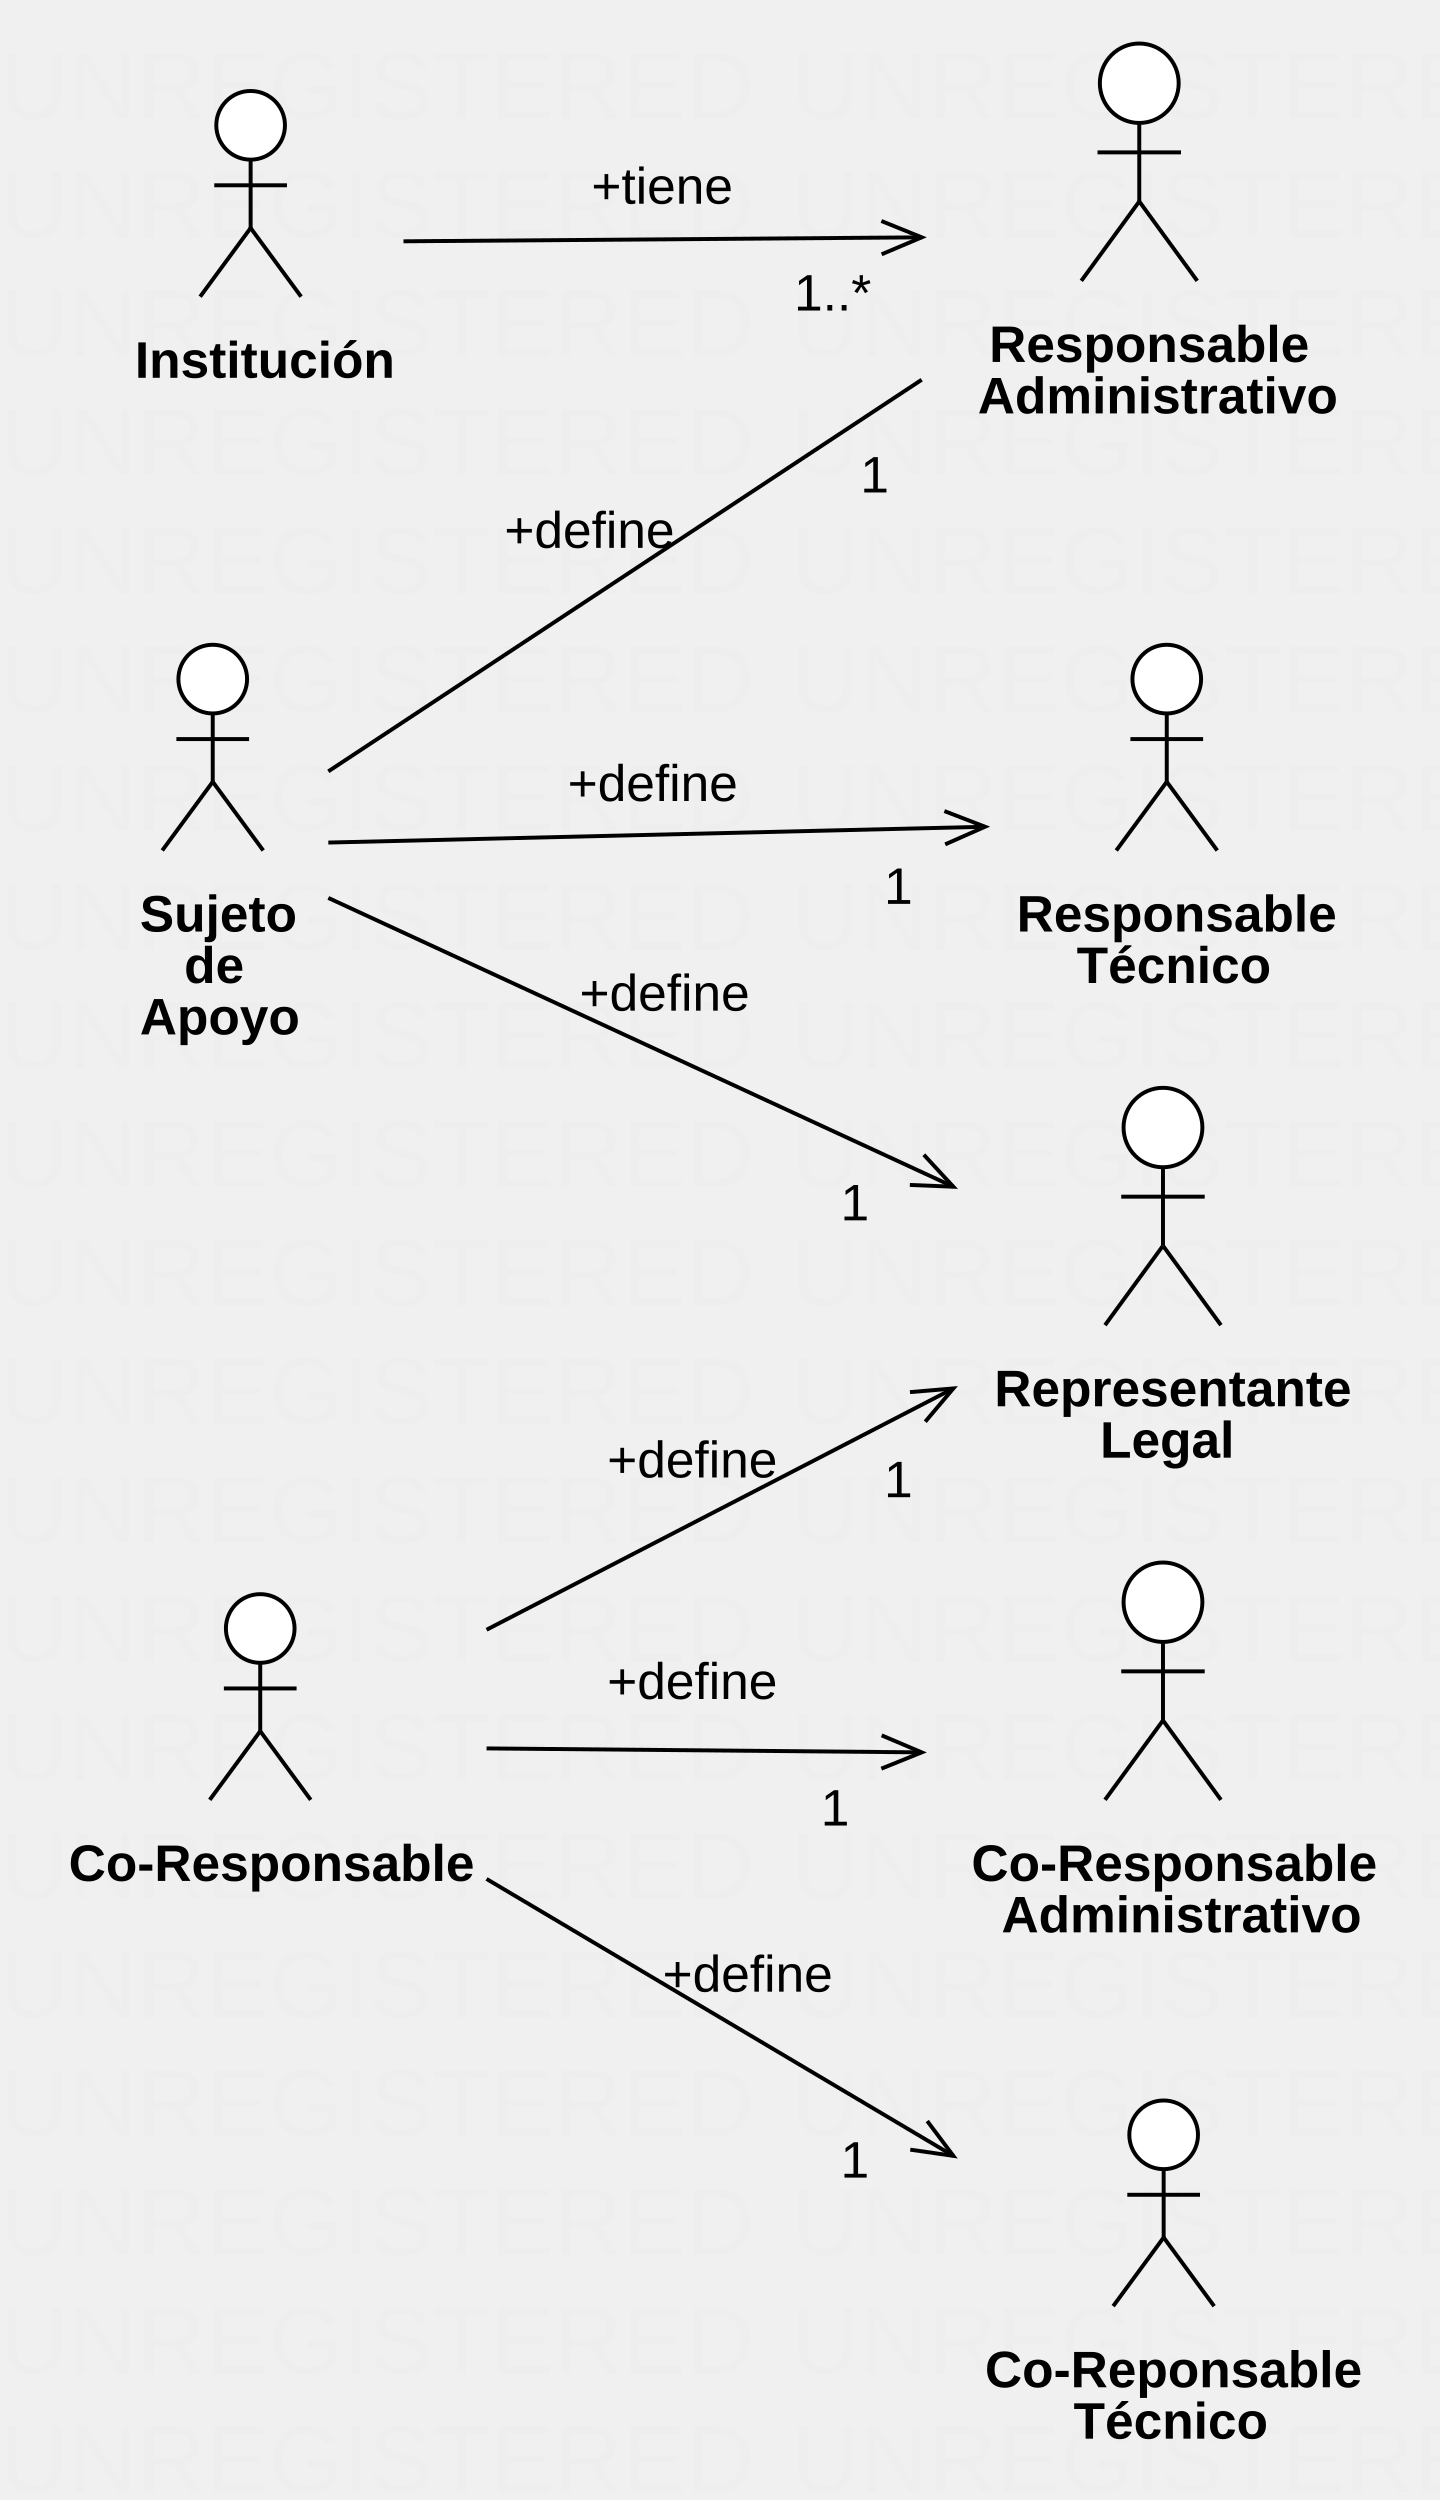
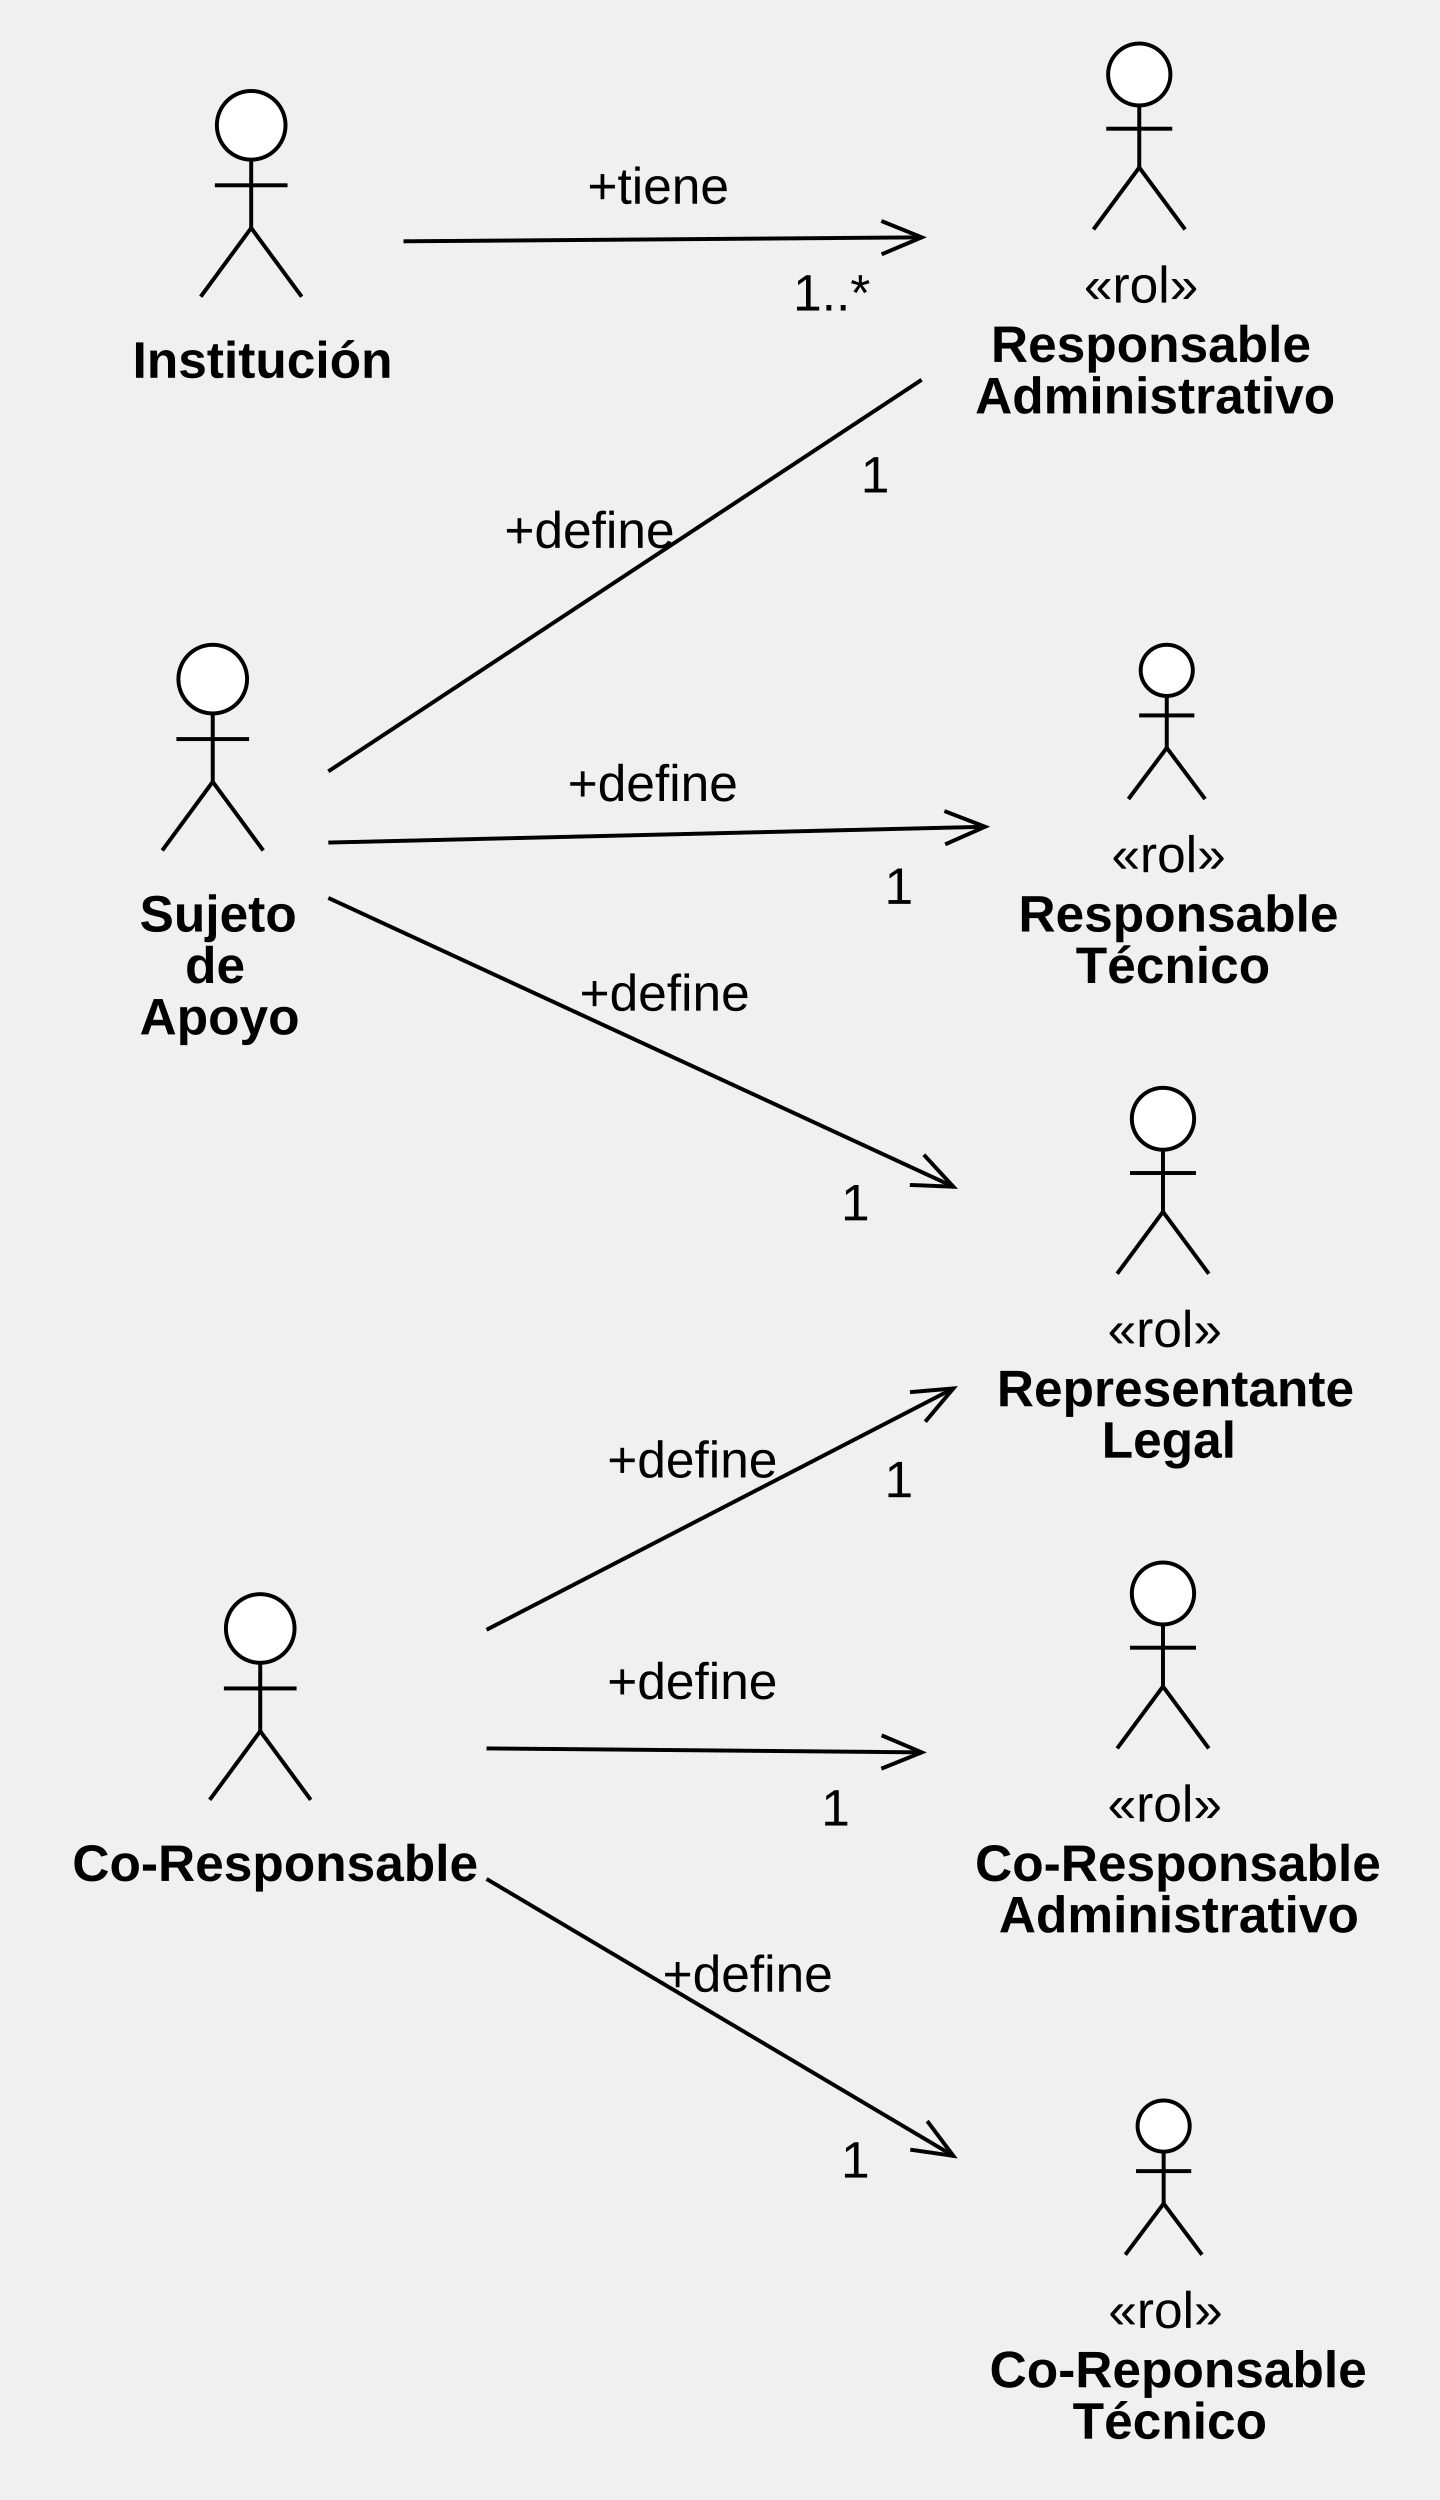
<svg xmlns="http://www.w3.org/2000/svg" version="1.1" width="364" height="632">
  <defs />
  <g>
-     <text fill="#eeeeee" stroke="none" font-family="Arial" font-size="24px" font-style="normal" font-weight="normal" text-decoration="none" x="0" y="0">UNREGISTERED</text>
-     <text fill="#eeeeee" stroke="none" font-family="Arial" font-size="24px" font-style="normal" font-weight="normal" text-decoration="none" x="0" y="30">UNREGISTERED</text>
-     <text fill="#eeeeee" stroke="none" font-family="Arial" font-size="24px" font-style="normal" font-weight="normal" text-decoration="none" x="0" y="60">UNREGISTERED</text>
-     <text fill="#eeeeee" stroke="none" font-family="Arial" font-size="24px" font-style="normal" font-weight="normal" text-decoration="none" x="0" y="90">UNREGISTERED</text>
-     <text fill="#eeeeee" stroke="none" font-family="Arial" font-size="24px" font-style="normal" font-weight="normal" text-decoration="none" x="0" y="120">UNREGISTERED</text>
-     <text fill="#eeeeee" stroke="none" font-family="Arial" font-size="24px" font-style="normal" font-weight="normal" text-decoration="none" x="0" y="150">UNREGISTERED</text>
-     <text fill="#eeeeee" stroke="none" font-family="Arial" font-size="24px" font-style="normal" font-weight="normal" text-decoration="none" x="0" y="180">UNREGISTERED</text>
-     <text fill="#eeeeee" stroke="none" font-family="Arial" font-size="24px" font-style="normal" font-weight="normal" text-decoration="none" x="0" y="210">UNREGISTERED</text>
-     <text fill="#eeeeee" stroke="none" font-family="Arial" font-size="24px" font-style="normal" font-weight="normal" text-decoration="none" x="0" y="240">UNREGISTERED</text>
-     <text fill="#eeeeee" stroke="none" font-family="Arial" font-size="24px" font-style="normal" font-weight="normal" text-decoration="none" x="0" y="270">UNREGISTERED</text>
-     <text fill="#eeeeee" stroke="none" font-family="Arial" font-size="24px" font-style="normal" font-weight="normal" text-decoration="none" x="0" y="300">UNREGISTERED</text>
-     <text fill="#eeeeee" stroke="none" font-family="Arial" font-size="24px" font-style="normal" font-weight="normal" text-decoration="none" x="0" y="330">UNREGISTERED</text>
-     <text fill="#eeeeee" stroke="none" font-family="Arial" font-size="24px" font-style="normal" font-weight="normal" text-decoration="none" x="0" y="360">UNREGISTERED</text>
-     <text fill="#eeeeee" stroke="none" font-family="Arial" font-size="24px" font-style="normal" font-weight="normal" text-decoration="none" x="0" y="390">UNREGISTERED</text>
-     <text fill="#eeeeee" stroke="none" font-family="Arial" font-size="24px" font-style="normal" font-weight="normal" text-decoration="none" x="0" y="420">UNREGISTERED</text>
-     <text fill="#eeeeee" stroke="none" font-family="Arial" font-size="24px" font-style="normal" font-weight="normal" text-decoration="none" x="0" y="450">UNREGISTERED</text>
-     <text fill="#eeeeee" stroke="none" font-family="Arial" font-size="24px" font-style="normal" font-weight="normal" text-decoration="none" x="0" y="480">UNREGISTERED</text>
-     <text fill="#eeeeee" stroke="none" font-family="Arial" font-size="24px" font-style="normal" font-weight="normal" text-decoration="none" x="0" y="510">UNREGISTERED</text>
-     <text fill="#eeeeee" stroke="none" font-family="Arial" font-size="24px" font-style="normal" font-weight="normal" text-decoration="none" x="0" y="540">UNREGISTERED</text>
-     <text fill="#eeeeee" stroke="none" font-family="Arial" font-size="24px" font-style="normal" font-weight="normal" text-decoration="none" x="0" y="570">UNREGISTERED</text>
-     <text fill="#eeeeee" stroke="none" font-family="Arial" font-size="24px" font-style="normal" font-weight="normal" text-decoration="none" x="0" y="600">UNREGISTERED</text>
-     <text fill="#eeeeee" stroke="none" font-family="Arial" font-size="24px" font-style="normal" font-weight="normal" text-decoration="none" x="0" y="630">UNREGISTERED</text>
-     <text fill="#eeeeee" stroke="none" font-family="Arial" font-size="24px" font-style="normal" font-weight="normal" text-decoration="none" x="200" y="0">UNREGISTERED</text>
-     <text fill="#eeeeee" stroke="none" font-family="Arial" font-size="24px" font-style="normal" font-weight="normal" text-decoration="none" x="200" y="30">UNREGISTERED</text>
-     <text fill="#eeeeee" stroke="none" font-family="Arial" font-size="24px" font-style="normal" font-weight="normal" text-decoration="none" x="200" y="60">UNREGISTERED</text>
-     <text fill="#eeeeee" stroke="none" font-family="Arial" font-size="24px" font-style="normal" font-weight="normal" text-decoration="none" x="200" y="90">UNREGISTERED</text>
-     <text fill="#eeeeee" stroke="none" font-family="Arial" font-size="24px" font-style="normal" font-weight="normal" text-decoration="none" x="200" y="120">UNREGISTERED</text>
-     <text fill="#eeeeee" stroke="none" font-family="Arial" font-size="24px" font-style="normal" font-weight="normal" text-decoration="none" x="200" y="150">UNREGISTERED</text>
-     <text fill="#eeeeee" stroke="none" font-family="Arial" font-size="24px" font-style="normal" font-weight="normal" text-decoration="none" x="200" y="180">UNREGISTERED</text>
-     <text fill="#eeeeee" stroke="none" font-family="Arial" font-size="24px" font-style="normal" font-weight="normal" text-decoration="none" x="200" y="210">UNREGISTERED</text>
-     <text fill="#eeeeee" stroke="none" font-family="Arial" font-size="24px" font-style="normal" font-weight="normal" text-decoration="none" x="200" y="240">UNREGISTERED</text>
-     <text fill="#eeeeee" stroke="none" font-family="Arial" font-size="24px" font-style="normal" font-weight="normal" text-decoration="none" x="200" y="270">UNREGISTERED</text>
-     <text fill="#eeeeee" stroke="none" font-family="Arial" font-size="24px" font-style="normal" font-weight="normal" text-decoration="none" x="200" y="300">UNREGISTERED</text>
-     <text fill="#eeeeee" stroke="none" font-family="Arial" font-size="24px" font-style="normal" font-weight="normal" text-decoration="none" x="200" y="330">UNREGISTERED</text>
-     <text fill="#eeeeee" stroke="none" font-family="Arial" font-size="24px" font-style="normal" font-weight="normal" text-decoration="none" x="200" y="360">UNREGISTERED</text>
-     <text fill="#eeeeee" stroke="none" font-family="Arial" font-size="24px" font-style="normal" font-weight="normal" text-decoration="none" x="200" y="390">UNREGISTERED</text>
-     <text fill="#eeeeee" stroke="none" font-family="Arial" font-size="24px" font-style="normal" font-weight="normal" text-decoration="none" x="200" y="420">UNREGISTERED</text>
-     <text fill="#eeeeee" stroke="none" font-family="Arial" font-size="24px" font-style="normal" font-weight="normal" text-decoration="none" x="200" y="450">UNREGISTERED</text>
-     <text fill="#eeeeee" stroke="none" font-family="Arial" font-size="24px" font-style="normal" font-weight="normal" text-decoration="none" x="200" y="480">UNREGISTERED</text>
-     <text fill="#eeeeee" stroke="none" font-family="Arial" font-size="24px" font-style="normal" font-weight="normal" text-decoration="none" x="200" y="510">UNREGISTERED</text>
-     <text fill="#eeeeee" stroke="none" font-family="Arial" font-size="24px" font-style="normal" font-weight="normal" text-decoration="none" x="200" y="540">UNREGISTERED</text>
-     <text fill="#eeeeee" stroke="none" font-family="Arial" font-size="24px" font-style="normal" font-weight="normal" text-decoration="none" x="200" y="570">UNREGISTERED</text>
-     <text fill="#eeeeee" stroke="none" font-family="Arial" font-size="24px" font-style="normal" font-weight="normal" text-decoration="none" x="200" y="600">UNREGISTERED</text>
-     <text fill="#eeeeee" stroke="none" font-family="Arial" font-size="24px" font-style="normal" font-weight="normal" text-decoration="none" x="200" y="630">UNREGISTERED</text>
-     <g transform="translate(-78,-62) scale(1,1)">
-       <path fill="#ffffff" stroke="none" d="M 132.679 93.68 C 132.679 88.886 136.565 85 141.359 85 C 146.152 85 150.038 88.886 150.038 93.68 C 150.038 98.474 146.152 102.36 141.359 102.36 C 136.565 102.36 132.679 98.474 132.679 93.68 Z" />
-     </g>
-     <g transform="translate(-78,-62) scale(1,1)">
-       <path fill="none" stroke="#000000" d="M 132.679 93.68 C 132.679 88.886 136.565 85 141.359 85 C 146.152 85 150.038 88.886 150.038 93.68 C 150.038 98.474 146.152 102.36 141.359 102.36 C 136.565 102.36 132.679 98.474 132.679 93.68 Z" stroke-miterlimit="10" />
-     </g>
-     <g transform="translate(-78,-62) scale(1,1)">
-       <path fill="none" stroke="#000000" d="M 141.359 102.36 L 141.359 119.64" stroke-miterlimit="10" />
-     </g>
-     <g transform="translate(-78,-62) scale(1,1)">
-       <path fill="none" stroke="#000000" d="M 132.169 108.84 L 150.548 108.84" stroke-miterlimit="10" />
-     </g>
-     <g transform="translate(-78,-62) scale(1,1)">
-       <path fill="none" stroke="#000000" d="M 141.359 119.64 L 128.595 137" stroke-miterlimit="10" />
-     </g>
-     <g transform="translate(-78,-62) scale(1,1)">
-       <path fill="none" stroke="#000000" d="M 141.359 119.64 L 154.122 137" stroke-miterlimit="10" />
-     </g>
-     <g transform="translate(-78,-62) scale(1,1)">
-       <g>
-         <path fill="none" stroke="none" />
-         <text fill="#000000" stroke="none" font-family="Arial" font-size="13px" font-style="normal" font-weight="bold" text-decoration="none" x="112.093" y="157.5">Institución</text>
+     <g transform="translate(-78,-62) scale(1,1)">
+       <path fill="#ffffff" stroke="none" d="M 132.821 93.68 C 132.821 88.886 136.707 85 141.5 85 C 146.293 85 150.179 88.886 150.179 93.68 C 150.179 98.474 146.293 102.36 141.5 102.36 C 136.707 102.36 132.821 98.474 132.821 93.68 Z" />
+     </g>
+     <g transform="translate(-78,-62) scale(1,1)">
+       <path fill="none" stroke="#000000" d="M 132.821 93.68 C 132.821 88.886 136.707 85 141.5 85 C 146.293 85 150.179 88.886 150.179 93.68 C 150.179 98.474 146.293 102.36 141.5 102.36 C 136.707 102.36 132.821 98.474 132.821 93.68 Z" stroke-miterlimit="10" />
+     </g>
+     <g transform="translate(-78,-62) scale(1,1)">
+       <path fill="none" stroke="#000000" d="M 141.5 102.36 L 141.5 119.64" stroke-miterlimit="10" />
+     </g>
+     <g transform="translate(-78,-62) scale(1,1)">
+       <path fill="none" stroke="#000000" d="M 132.31 108.84 L 150.69 108.84" stroke-miterlimit="10" />
+     </g>
+     <g transform="translate(-78,-62) scale(1,1)">
+       <path fill="none" stroke="#000000" d="M 141.5 119.64 L 128.736 137" stroke-miterlimit="10" />
+     </g>
+     <g transform="translate(-78,-62) scale(1,1)">
+       <path fill="none" stroke="#000000" d="M 141.5 119.64 L 154.264 137" stroke-miterlimit="10" />
+     </g>
+     <g transform="translate(-78,-62) scale(1,1)">
+       <g>
+         <path fill="none" stroke="none" />
+         <text fill="#000000" stroke="none" font-family="Arial" font-size="13px" font-style="normal" font-weight="bold" text-decoration="none" x="111.5" y="157.5">Institución</text>
      </g>
    </g>
    <g transform="translate(-78,-62) scale(1,1)">
      <path fill="#ffffff" stroke="none" d="M 123.1 233.68 C 123.1 228.886 126.986 225 131.78 225 C 136.573 225 140.459 228.886 140.459 233.68 C 140.459 238.474 136.573 242.36 131.78 242.36 C 126.986 242.36 123.1 238.474 123.1 233.68 Z" />
    </g>
    <g transform="translate(-78,-62) scale(1,1)">
      <path fill="none" stroke="#000000" d="M 123.1 233.68 C 123.1 228.886 126.986 225 131.78 225 C 136.573 225 140.459 228.886 140.459 233.68 C 140.459 238.474 136.573 242.36 131.78 242.36 C 126.986 242.36 123.1 238.474 123.1 233.68 Z" stroke-miterlimit="10" />
    </g>
    <g transform="translate(-78,-62) scale(1,1)">
      <path fill="none" stroke="#000000" d="M 131.78 242.36 L 131.78 259.64" stroke-miterlimit="10" />
    </g>
    <g transform="translate(-78,-62) scale(1,1)">
      <path fill="none" stroke="#000000" d="M 122.59 248.84 L 140.969 248.84" stroke-miterlimit="10" />
    </g>
    <g transform="translate(-78,-62) scale(1,1)">
      <path fill="none" stroke="#000000" d="M 131.78 259.64 L 119.016 277" stroke-miterlimit="10" />
    </g>
    <g transform="translate(-78,-62) scale(1,1)">
      <path fill="none" stroke="#000000" d="M 131.78 259.64 L 144.543 277" stroke-miterlimit="10" />
    </g>
    <g transform="translate(-78,-62) scale(1,1)">
      <g>
        <path fill="none" stroke="none" />
-         <text fill="#000000" stroke="none" font-family="Arial" font-size="13px" font-style="normal" font-weight="bold" text-decoration="none" x="113.349" y="297.5">Sujeto</text>
-         <text fill="#000000" stroke="none" font-family="Arial" font-size="13px" font-style="normal" font-weight="bold" text-decoration="none" x="124.55" y="310.5">de</text>
-         <text fill="#000000" stroke="none" font-family="Arial" font-size="13px" font-style="normal" font-weight="bold" text-decoration="none" x="113.349" y="323.5">Apoyo</text>
+         <text fill="#000000" stroke="none" font-family="Arial" font-size="13px" font-style="normal" font-weight="bold" text-decoration="none" x="113.28" y="297.5">Sujeto</text>
+         <text fill="#000000" stroke="none" font-family="Arial" font-size="13px" font-style="normal" font-weight="bold" text-decoration="none" x="124.78" y="310.5">de</text>
+         <text fill="#000000" stroke="none" font-family="Arial" font-size="13px" font-style="normal" font-weight="bold" text-decoration="none" x="113.28" y="323.5">Apoyo</text>
      </g>
    </g>
    <g transform="translate(-78,-62) scale(1,1)">
      <path fill="#ffffff" stroke="none" d="M 135.107 473.68 C 135.107 468.886 138.992 465 143.786 465 C 148.579 465 152.465 468.886 152.465 473.68 C 152.465 478.474 148.579 482.36 143.786 482.36 C 138.992 482.36 135.107 478.474 135.107 473.68 Z" />
    </g>
    <g transform="translate(-78,-62) scale(1,1)">
      <path fill="none" stroke="#000000" d="M 135.107 473.68 C 135.107 468.886 138.992 465 143.786 465 C 148.579 465 152.465 468.886 152.465 473.68 C 152.465 478.474 148.579 482.36 143.786 482.36 C 138.992 482.36 135.107 478.474 135.107 473.68 Z" stroke-miterlimit="10" />
    </g>
    <g transform="translate(-78,-62) scale(1,1)">
      <path fill="none" stroke="#000000" d="M 143.786 482.36 L 143.786 499.64" stroke-miterlimit="10" />
    </g>
    <g transform="translate(-78,-62) scale(1,1)">
      <path fill="none" stroke="#000000" d="M 134.596 488.84 L 152.976 488.84" stroke-miterlimit="10" />
    </g>
    <g transform="translate(-78,-62) scale(1,1)">
      <path fill="none" stroke="#000000" d="M 143.786 499.64 L 131.022 517" stroke-miterlimit="10" />
    </g>
    <g transform="translate(-78,-62) scale(1,1)">
      <path fill="none" stroke="#000000" d="M 143.786 499.64 L 156.55 517" stroke-miterlimit="10" />
    </g>
    <g transform="translate(-78,-62) scale(1,1)">
      <g>
        <path fill="none" stroke="none" />
-         <text fill="#000000" stroke="none" font-family="Arial" font-size="13px" font-style="normal" font-weight="bold" text-decoration="none" x="95.369" y="537.5">Co-Responsable</text>
-       </g>
-     </g>
-     <g transform="translate(-78,-62) scale(1,1)">
-       <path fill="#ffffff" stroke="none" d="M 356.041 83.04 C 356.041 77.495 360.503 73 366.006 73 C 371.51 73 375.971 77.495 375.971 83.04 C 375.971 88.585 371.51 93.08 366.006 93.08 C 360.503 93.08 356.041 88.585 356.041 83.04 Z" />
-     </g>
-     <g transform="translate(-78,-62) scale(1,1)">
-       <path fill="none" stroke="#000000" d="M 356.041 83.04 C 356.041 77.495 360.503 73 366.006 73 C 371.51 73 375.971 77.495 375.971 83.04 C 375.971 88.585 371.51 93.08 366.006 93.08 C 360.503 93.08 356.041 88.585 356.041 83.04 Z" stroke-miterlimit="10" />
-     </g>
-     <g transform="translate(-78,-62) scale(1,1)">
-       <path fill="none" stroke="#000000" d="M 366.006 93.08 L 366.006 112.92" stroke-miterlimit="10" />
-     </g>
-     <g transform="translate(-78,-62) scale(1,1)">
-       <path fill="none" stroke="#000000" d="M 355.455 100.52 L 376.558 100.52" stroke-miterlimit="10" />
-     </g>
-     <g transform="translate(-78,-62) scale(1,1)">
-       <path fill="none" stroke="#000000" d="M 366.006 112.92 L 351.352 133" stroke-miterlimit="10" />
-     </g>
-     <g transform="translate(-78,-62) scale(1,1)">
-       <path fill="none" stroke="#000000" d="M 366.006 112.92 L 380.661 133" stroke-miterlimit="10" />
-     </g>
-     <g transform="translate(-78,-62) scale(1,1)">
-       <g>
-         <path fill="none" stroke="none" />
-         <text fill="#000000" stroke="none" font-family="Arial" font-size="13px" font-style="normal" font-weight="bold" text-decoration="none" x="328.063" y="153.5">Responsable</text>
-         <text fill="#000000" stroke="none" font-family="Arial" font-size="13px" font-style="normal" font-weight="bold" text-decoration="none" x="325.188" y="166.5">Administrativo</text>
-       </g>
-     </g>
-     <g transform="translate(-78,-62) scale(1,1)">
-       <path fill="#ffffff" stroke="none" d="M 362.035 467.04 C 362.035 461.495 366.496 457 372 457 C 377.504 457 381.965 461.495 381.965 467.04 C 381.965 472.585 377.504 477.08 372 477.08 C 366.496 477.08 362.035 472.585 362.035 467.04 Z" />
-     </g>
-     <g transform="translate(-78,-62) scale(1,1)">
-       <path fill="none" stroke="#000000" d="M 362.035 467.04 C 362.035 461.495 366.496 457 372 457 C 377.504 457 381.965 461.495 381.965 467.04 C 381.965 472.585 377.504 477.08 372 477.08 C 366.496 477.08 362.035 472.585 362.035 467.04 Z" stroke-miterlimit="10" />
-     </g>
-     <g transform="translate(-78,-62) scale(1,1)">
-       <path fill="none" stroke="#000000" d="M 372 477.08 L 372 496.92" stroke-miterlimit="10" />
-     </g>
-     <g transform="translate(-78,-62) scale(1,1)">
-       <path fill="none" stroke="#000000" d="M 361.449 484.52 L 382.551 484.52" stroke-miterlimit="10" />
-     </g>
-     <g transform="translate(-78,-62) scale(1,1)">
-       <path fill="none" stroke="#000000" d="M 372 496.92 L 357.345 517" stroke-miterlimit="10" />
-     </g>
-     <g transform="translate(-78,-62) scale(1,1)">
-       <path fill="none" stroke="#000000" d="M 372 496.92 L 386.655 517" stroke-miterlimit="10" />
-     </g>
-     <g transform="translate(-78,-62) scale(1,1)">
-       <g>
-         <path fill="none" stroke="none" />
-         <text fill="#000000" stroke="none" font-family="Arial" font-size="13px" font-style="normal" font-weight="bold" text-decoration="none" x="323.583" y="537.5">Co-Responsable</text>
-         <text fill="#000000" stroke="none" font-family="Arial" font-size="13px" font-style="normal" font-weight="bold" text-decoration="none" x="331.181" y="550.5">Administrativo</text>
-       </g>
-     </g>
-     <g transform="translate(-78,-62) scale(1,1)">
-       <path fill="#ffffff" stroke="none" d="M 362.035 347.04 C 362.035 341.495 366.496 337 372 337 C 377.504 337 381.965 341.495 381.965 347.04 C 381.965 352.585 377.504 357.08 372 357.08 C 366.496 357.08 362.035 352.585 362.035 347.04 Z" />
-     </g>
-     <g transform="translate(-78,-62) scale(1,1)">
-       <path fill="none" stroke="#000000" d="M 362.035 347.04 C 362.035 341.495 366.496 337 372 337 C 377.504 337 381.965 341.495 381.965 347.04 C 381.965 352.585 377.504 357.08 372 357.08 C 366.496 357.08 362.035 352.585 362.035 347.04 Z" stroke-miterlimit="10" />
-     </g>
-     <g transform="translate(-78,-62) scale(1,1)">
-       <path fill="none" stroke="#000000" d="M 372 357.08 L 372 376.92" stroke-miterlimit="10" />
-     </g>
-     <g transform="translate(-78,-62) scale(1,1)">
-       <path fill="none" stroke="#000000" d="M 361.449 364.52 L 382.551 364.52" stroke-miterlimit="10" />
-     </g>
-     <g transform="translate(-78,-62) scale(1,1)">
-       <path fill="none" stroke="#000000" d="M 372 376.92 L 357.345 397" stroke-miterlimit="10" />
-     </g>
-     <g transform="translate(-78,-62) scale(1,1)">
-       <path fill="none" stroke="#000000" d="M 372 376.92 L 386.655 397" stroke-miterlimit="10" />
-     </g>
-     <g transform="translate(-78,-62) scale(1,1)">
-       <g>
-         <path fill="none" stroke="none" />
-         <text fill="#000000" stroke="none" font-family="Arial" font-size="13px" font-style="normal" font-weight="bold" text-decoration="none" x="329.36" y="417.5">Representante</text>
-         <text fill="#000000" stroke="none" font-family="Arial" font-size="13px" font-style="normal" font-weight="bold" text-decoration="none" x="356.096" y="430.5">Legal</text>
-       </g>
-     </g>
-     <g transform="translate(-78,-62) scale(1,1)">
-       <path fill="#ffffff" stroke="none" d="M 364.278 233.68 C 364.278 228.886 368.163 225 372.957 225 C 377.75 225 381.636 228.886 381.636 233.68 C 381.636 238.474 377.75 242.36 372.957 242.36 C 368.163 242.36 364.278 238.474 364.278 233.68 Z" />
-     </g>
-     <g transform="translate(-78,-62) scale(1,1)">
-       <path fill="none" stroke="#000000" d="M 364.278 233.68 C 364.278 228.886 368.163 225 372.957 225 C 377.75 225 381.636 228.886 381.636 233.68 C 381.636 238.474 377.75 242.36 372.957 242.36 C 368.163 242.36 364.278 238.474 364.278 233.68 Z" stroke-miterlimit="10" />
-     </g>
-     <g transform="translate(-78,-62) scale(1,1)">
-       <path fill="none" stroke="#000000" d="M 372.957 242.36 L 372.957 259.64" stroke-miterlimit="10" />
-     </g>
-     <g transform="translate(-78,-62) scale(1,1)">
-       <path fill="none" stroke="#000000" d="M 363.767 248.84 L 382.147 248.84" stroke-miterlimit="10" />
-     </g>
-     <g transform="translate(-78,-62) scale(1,1)">
-       <path fill="none" stroke="#000000" d="M 372.957 259.64 L 360.193 277" stroke-miterlimit="10" />
-     </g>
-     <g transform="translate(-78,-62) scale(1,1)">
-       <path fill="none" stroke="#000000" d="M 372.957 259.64 L 385.72 277" stroke-miterlimit="10" />
-     </g>
-     <g transform="translate(-78,-62) scale(1,1)">
-       <g>
-         <path fill="none" stroke="none" />
-         <text fill="#000000" stroke="none" font-family="Arial" font-size="13px" font-style="normal" font-weight="bold" text-decoration="none" x="335.014" y="297.5">Responsable</text>
-         <text fill="#000000" stroke="none" font-family="Arial" font-size="13px" font-style="normal" font-weight="bold" text-decoration="none" x="350.197" y="310.5">Técnico</text>
+         <text fill="#000000" stroke="none" font-family="Arial" font-size="13px" font-style="normal" font-weight="bold" text-decoration="none" x="96.286" y="537.5">Co-Responsable</text>
+       </g>
+     </g>
+     <g transform="translate(-78,-62) scale(1,1)">
+       <path fill="#ffffff" stroke="none" d="M 358.131 80.83 C 358.131 76.506 361.657 73 366.006 73 C 370.356 73 373.882 76.506 373.882 80.83 C 373.882 85.154 370.356 88.66 366.006 88.66 C 361.657 88.66 358.131 85.154 358.131 80.83 Z" />
+     </g>
+     <g transform="translate(-78,-62) scale(1,1)">
+       <path fill="none" stroke="#000000" d="M 358.131 80.83 C 358.131 76.506 361.657 73 366.006 73 C 370.356 73 373.882 76.506 373.882 80.83 C 373.882 85.154 370.356 88.66 366.006 88.66 C 361.657 88.66 358.131 85.154 358.131 80.83 Z" stroke-miterlimit="10" />
+     </g>
+     <g transform="translate(-78,-62) scale(1,1)">
+       <path fill="none" stroke="#000000" d="M 366.006 88.66 L 366.006 104.34" stroke-miterlimit="10" />
+     </g>
+     <g transform="translate(-78,-62) scale(1,1)">
+       <path fill="none" stroke="#000000" d="M 357.667 94.54 L 374.345 94.54" stroke-miterlimit="10" />
+     </g>
+     <g transform="translate(-78,-62) scale(1,1)">
+       <path fill="none" stroke="#000000" d="M 366.006 104.34 L 354.425 120" stroke-miterlimit="10" />
+     </g>
+     <g transform="translate(-78,-62) scale(1,1)">
+       <path fill="none" stroke="#000000" d="M 366.006 104.34 L 377.588 120" stroke-miterlimit="10" />
+     </g>
+     <g transform="translate(-78,-62) scale(1,1)">
+       <g>
+         <path fill="none" stroke="none" />
+         <text fill="#000000" stroke="none" font-family="Arial" font-size="13px" font-style="normal" font-weight="normal" text-decoration="none" x="352.006" y="138.5">«rol»</text>
+       </g>
+     </g>
+     <g transform="translate(-78,-62) scale(1,1)">
+       <g>
+         <path fill="none" stroke="none" />
+         <text fill="#000000" stroke="none" font-family="Arial" font-size="13px" font-style="normal" font-weight="bold" text-decoration="none" x="328.506" y="153.5">Responsable</text>
+         <text fill="#000000" stroke="none" font-family="Arial" font-size="13px" font-style="normal" font-weight="bold" text-decoration="none" x="324.506" y="166.5">Administrativo</text>
+       </g>
+     </g>
+     <g transform="translate(-78,-62) scale(1,1)">
+       <path fill="#ffffff" stroke="none" d="M 364.124 464.83 C 364.124 460.506 367.65 457 372 457 C 376.35 457 379.876 460.506 379.876 464.83 C 379.876 469.154 376.35 472.66 372 472.66 C 367.65 472.66 364.124 469.154 364.124 464.83 Z" />
+     </g>
+     <g transform="translate(-78,-62) scale(1,1)">
+       <path fill="none" stroke="#000000" d="M 364.124 464.83 C 364.124 460.506 367.65 457 372 457 C 376.35 457 379.876 460.506 379.876 464.83 C 379.876 469.154 376.35 472.66 372 472.66 C 367.65 472.66 364.124 469.154 364.124 464.83 Z" stroke-miterlimit="10" />
+     </g>
+     <g transform="translate(-78,-62) scale(1,1)">
+       <path fill="none" stroke="#000000" d="M 372 472.66 L 372 488.34" stroke-miterlimit="10" />
+     </g>
+     <g transform="translate(-78,-62) scale(1,1)">
+       <path fill="none" stroke="#000000" d="M 363.661 478.54 L 380.339 478.54" stroke-miterlimit="10" />
+     </g>
+     <g transform="translate(-78,-62) scale(1,1)">
+       <path fill="none" stroke="#000000" d="M 372 488.34 L 360.418 504" stroke-miterlimit="10" />
+     </g>
+     <g transform="translate(-78,-62) scale(1,1)">
+       <path fill="none" stroke="#000000" d="M 372 488.34 L 383.582 504" stroke-miterlimit="10" />
+     </g>
+     <g transform="translate(-78,-62) scale(1,1)">
+       <g>
+         <path fill="none" stroke="none" />
+         <text fill="#000000" stroke="none" font-family="Arial" font-size="13px" font-style="normal" font-weight="normal" text-decoration="none" x="358" y="522.5">«rol»</text>
+       </g>
+     </g>
+     <g transform="translate(-78,-62) scale(1,1)">
+       <g>
+         <path fill="none" stroke="none" />
+         <text fill="#000000" stroke="none" font-family="Arial" font-size="13px" font-style="normal" font-weight="bold" text-decoration="none" x="324.5" y="537.5">Co-Responsable</text>
+         <text fill="#000000" stroke="none" font-family="Arial" font-size="13px" font-style="normal" font-weight="bold" text-decoration="none" x="330.5" y="550.5">Administrativo</text>
+       </g>
+     </g>
+     <g transform="translate(-78,-62) scale(1,1)">
+       <path fill="#ffffff" stroke="none" d="M 364.124 344.83 C 364.124 340.506 367.65 337 372 337 C 376.35 337 379.876 340.506 379.876 344.83 C 379.876 349.154 376.35 352.66 372 352.66 C 367.65 352.66 364.124 349.154 364.124 344.83 Z" />
+     </g>
+     <g transform="translate(-78,-62) scale(1,1)">
+       <path fill="none" stroke="#000000" d="M 364.124 344.83 C 364.124 340.506 367.65 337 372 337 C 376.35 337 379.876 340.506 379.876 344.83 C 379.876 349.154 376.35 352.66 372 352.66 C 367.65 352.66 364.124 349.154 364.124 344.83 Z" stroke-miterlimit="10" />
+     </g>
+     <g transform="translate(-78,-62) scale(1,1)">
+       <path fill="none" stroke="#000000" d="M 372 352.66 L 372 368.34" stroke-miterlimit="10" />
+     </g>
+     <g transform="translate(-78,-62) scale(1,1)">
+       <path fill="none" stroke="#000000" d="M 363.661 358.54 L 380.339 358.54" stroke-miterlimit="10" />
+     </g>
+     <g transform="translate(-78,-62) scale(1,1)">
+       <path fill="none" stroke="#000000" d="M 372 368.34 L 360.418 384" stroke-miterlimit="10" />
+     </g>
+     <g transform="translate(-78,-62) scale(1,1)">
+       <path fill="none" stroke="#000000" d="M 372 368.34 L 383.582 384" stroke-miterlimit="10" />
+     </g>
+     <g transform="translate(-78,-62) scale(1,1)">
+       <g>
+         <path fill="none" stroke="none" />
+         <text fill="#000000" stroke="none" font-family="Arial" font-size="13px" font-style="normal" font-weight="normal" text-decoration="none" x="358" y="402.5">«rol»</text>
+       </g>
+     </g>
+     <g transform="translate(-78,-62) scale(1,1)">
+       <g>
+         <path fill="none" stroke="none" />
+         <text fill="#000000" stroke="none" font-family="Arial" font-size="13px" font-style="normal" font-weight="bold" text-decoration="none" x="330" y="417.5">Representante</text>
+         <text fill="#000000" stroke="none" font-family="Arial" font-size="13px" font-style="normal" font-weight="bold" text-decoration="none" x="356.5" y="430.5">Legal</text>
+       </g>
+     </g>
+     <g transform="translate(-78,-62) scale(1,1)">
+       <path fill="#ffffff" stroke="none" d="M 366.367 231.47 C 366.367 227.897 369.317 225 372.957 225 C 376.596 225 379.547 227.897 379.547 231.47 C 379.547 235.043 376.596 237.94 372.957 237.94 C 369.317 237.94 366.367 235.043 366.367 231.47 Z" />
+     </g>
+     <g transform="translate(-78,-62) scale(1,1)">
+       <path fill="none" stroke="#000000" d="M 366.367 231.47 C 366.367 227.897 369.317 225 372.957 225 C 376.596 225 379.547 227.897 379.547 231.47 C 379.547 235.043 376.596 237.94 372.957 237.94 C 369.317 237.94 366.367 235.043 366.367 231.47 Z" stroke-miterlimit="10" />
+     </g>
+     <g transform="translate(-78,-62) scale(1,1)">
+       <path fill="none" stroke="#000000" d="M 372.957 237.94 L 372.957 251.06" stroke-miterlimit="10" />
+     </g>
+     <g transform="translate(-78,-62) scale(1,1)">
+       <path fill="none" stroke="#000000" d="M 365.979 242.86 L 379.934 242.86" stroke-miterlimit="10" />
+     </g>
+     <g transform="translate(-78,-62) scale(1,1)">
+       <path fill="none" stroke="#000000" d="M 372.957 251.06 L 363.266 264" stroke-miterlimit="10" />
+     </g>
+     <g transform="translate(-78,-62) scale(1,1)">
+       <path fill="none" stroke="#000000" d="M 372.957 251.06 L 382.648 264" stroke-miterlimit="10" />
+     </g>
+     <g transform="translate(-78,-62) scale(1,1)">
+       <g>
+         <path fill="none" stroke="none" />
+         <text fill="#000000" stroke="none" font-family="Arial" font-size="13px" font-style="normal" font-weight="normal" text-decoration="none" x="358.957" y="282.5">«rol»</text>
+       </g>
+     </g>
+     <g transform="translate(-78,-62) scale(1,1)">
+       <g>
+         <path fill="none" stroke="none" />
+         <text fill="#000000" stroke="none" font-family="Arial" font-size="13px" font-style="normal" font-weight="bold" text-decoration="none" x="335.457" y="297.5">Responsable</text>
+         <text fill="#000000" stroke="none" font-family="Arial" font-size="13px" font-style="normal" font-weight="bold" text-decoration="none" x="349.957" y="310.5">Técnico</text>
      </g>
    </g>
    <g transform="translate(-78,-62) scale(1,1)">
      <path fill="none" stroke="#000000" d="M 180 123 L 311 122" stroke-miterlimit="10" />
    </g>
    <g transform="translate(-78,-62) scale(1,1)">
      <path fill="none" stroke="#000000" d="M 300.87 126.287 L 311 122 L 300.805 117.868" stroke-miterlimit="10" />
    </g>
    <g transform="translate(-78,-62) scale(1,1)">
      <g>
        <path fill="none" stroke="none" />
-         <text fill="#000000" stroke="none" font-family="Arial" font-size="13px" font-style="normal" font-weight="normal" text-decoration="none" x="227.5" y="113.5">+tiene</text>
-       </g>
-     </g>
-     <g transform="translate(-78,-62) scale(1,1)">
-       <g>
-         <path fill="none" stroke="none" />
-         <text fill="#000000" stroke="none" font-family="Arial" font-size="13px" font-style="normal" font-weight="normal" text-decoration="none" x="278.744" y="140.5">1..*</text>
+         <text fill="#000000" stroke="none" font-family="Arial" font-size="13px" font-style="normal" font-weight="normal" text-decoration="none" x="226.5" y="113.5">+tiene</text>
+       </g>
+     </g>
+     <g transform="translate(-78,-62) scale(1,1)">
+       <g>
+         <path fill="none" stroke="none" />
+         <text fill="#000000" stroke="none" font-family="Arial" font-size="13px" font-style="normal" font-weight="normal" text-decoration="none" x="278.5" y="140.5">1..*</text>
      </g>
    </g>
    <g transform="translate(-78,-62) scale(1,1)">
      <path fill="none" stroke="#000000" d="M 161 257 L 311 158" stroke-miterlimit="10" />
    </g>
    <g transform="translate(-78,-62) scale(1,1)">
      <g>
        <path fill="none" stroke="none" />
-         <text fill="#000000" stroke="none" font-family="Arial" font-size="13px" font-style="normal" font-weight="normal" text-decoration="none" x="205.5" y="200.5">+define</text>
-       </g>
-     </g>
-     <g transform="translate(-78,-62) scale(1,1)">
-       <g>
-         <path fill="none" stroke="none" />
-         <text fill="#000000" stroke="none" font-family="Arial" font-size="13px" font-style="normal" font-weight="normal" text-decoration="none" x="295.5" y="186.5">1</text>
+         <text fill="#000000" stroke="none" font-family="Arial" font-size="13px" font-style="normal" font-weight="normal" text-decoration="none" x="205.506" y="200.5">+define</text>
+       </g>
+     </g>
+     <g transform="translate(-78,-62) scale(1,1)">
+       <g>
+         <path fill="none" stroke="none" />
+         <text fill="#000000" stroke="none" font-family="Arial" font-size="13px" font-style="normal" font-weight="normal" text-decoration="none" x="295.615" y="186.5">1</text>
      </g>
    </g>
    <g transform="translate(-78,-62) scale(1,1)">
      <path fill="none" stroke="#000000" d="M 201 504 L 311 505" stroke-miterlimit="10" />
    </g>
    <g transform="translate(-78,-62) scale(1,1)">
      <path fill="none" stroke="#000000" d="M 300.799 509.117 L 311 505 L 300.876 500.698" stroke-miterlimit="10" />
    </g>
    <g transform="translate(-78,-62) scale(1,1)">
      <g>
        <path fill="none" stroke="none" />
-         <text fill="#000000" stroke="none" font-family="Arial" font-size="13px" font-style="normal" font-weight="normal" text-decoration="none" x="231.5" y="491.5">+define</text>
-       </g>
-     </g>
-     <g transform="translate(-78,-62) scale(1,1)">
-       <g>
-         <path fill="none" stroke="none" />
-         <text fill="#000000" stroke="none" font-family="Arial" font-size="13px" font-style="normal" font-weight="normal" text-decoration="none" x="285.5" y="523.5">1</text>
+         <text fill="#000000" stroke="none" font-family="Arial" font-size="13px" font-style="normal" font-weight="normal" text-decoration="none" x="231.506" y="491.5">+define</text>
+       </g>
+     </g>
+     <g transform="translate(-78,-62) scale(1,1)">
+       <g>
+         <path fill="none" stroke="none" />
+         <text fill="#000000" stroke="none" font-family="Arial" font-size="13px" font-style="normal" font-weight="normal" text-decoration="none" x="285.615" y="523.5">1</text>
      </g>
    </g>
    <g transform="translate(-78,-62) scale(1,1)">
      <path fill="none" stroke="#000000" d="M 161 289 L 319 362" stroke-miterlimit="10" />
    </g>
    <g transform="translate(-78,-62) scale(1,1)">
      <path fill="none" stroke="#000000" d="M 308.009 361.559 L 319 362 L 311.54 353.916" stroke-miterlimit="10" />
    </g>
    <g transform="translate(-78,-62) scale(1,1)">
      <g>
        <path fill="none" stroke="none" />
-         <text fill="#000000" stroke="none" font-family="Arial" font-size="13px" font-style="normal" font-weight="normal" text-decoration="none" x="224.5" y="317.5">+define</text>
-       </g>
-     </g>
-     <g transform="translate(-78,-62) scale(1,1)">
-       <g>
-         <path fill="none" stroke="none" />
-         <text fill="#000000" stroke="none" font-family="Arial" font-size="13px" font-style="normal" font-weight="normal" text-decoration="none" x="290.5" y="370.5">1</text>
+         <text fill="#000000" stroke="none" font-family="Arial" font-size="13px" font-style="normal" font-weight="normal" text-decoration="none" x="224.506" y="317.5">+define</text>
+       </g>
+     </g>
+     <g transform="translate(-78,-62) scale(1,1)">
+       <g>
+         <path fill="none" stroke="none" />
+         <text fill="#000000" stroke="none" font-family="Arial" font-size="13px" font-style="normal" font-weight="normal" text-decoration="none" x="290.615" y="370.5">1</text>
      </g>
    </g>
    <g transform="translate(-78,-62) scale(1,1)">
      <path fill="none" stroke="#000000" d="M 161 275 L 327 271" stroke-miterlimit="10" />
    </g>
    <g transform="translate(-78,-62) scale(1,1)">
      <path fill="none" stroke="#000000" d="M 316.942 275.453 L 327 271 L 316.739 267.037" stroke-miterlimit="10" />
    </g>
    <g transform="translate(-78,-62) scale(1,1)">
      <g>
        <path fill="none" stroke="none" />
-         <text fill="#000000" stroke="none" font-family="Arial" font-size="13px" font-style="normal" font-weight="normal" text-decoration="none" x="221.5" y="264.5">+define</text>
-       </g>
-     </g>
-     <g transform="translate(-78,-62) scale(1,1)">
-       <g>
-         <path fill="none" stroke="none" />
-         <text fill="#000000" stroke="none" font-family="Arial" font-size="13px" font-style="normal" font-weight="normal" text-decoration="none" x="301.5" y="290.5">1</text>
-       </g>
-     </g>
-     <g transform="translate(-78,-62) scale(1,1)">
-       <path fill="#ffffff" stroke="none" d="M 363.492 601.68 C 363.492 596.886 367.377 593 372.171 593 C 376.964 593 380.85 596.886 380.85 601.68 C 380.85 606.474 376.964 610.36 372.171 610.36 C 367.377 610.36 363.492 606.474 363.492 601.68 Z" />
-     </g>
-     <g transform="translate(-78,-62) scale(1,1)">
-       <path fill="none" stroke="#000000" d="M 363.492 601.68 C 363.492 596.886 367.377 593 372.171 593 C 376.964 593 380.85 596.886 380.85 601.68 C 380.85 606.474 376.964 610.36 372.171 610.36 C 367.377 610.36 363.492 606.474 363.492 601.68 Z" stroke-miterlimit="10" />
-     </g>
-     <g transform="translate(-78,-62) scale(1,1)">
-       <path fill="none" stroke="#000000" d="M 372.171 610.36 L 372.171 627.64" stroke-miterlimit="10" />
-     </g>
-     <g transform="translate(-78,-62) scale(1,1)">
-       <path fill="none" stroke="#000000" d="M 362.981 616.84 L 381.361 616.84" stroke-miterlimit="10" />
-     </g>
-     <g transform="translate(-78,-62) scale(1,1)">
-       <path fill="none" stroke="#000000" d="M 372.171 627.64 L 359.407 645" stroke-miterlimit="10" />
-     </g>
-     <g transform="translate(-78,-62) scale(1,1)">
-       <path fill="none" stroke="#000000" d="M 372.171 627.64 L 384.935 645" stroke-miterlimit="10" />
-     </g>
-     <g transform="translate(-78,-62) scale(1,1)">
-       <g>
-         <path fill="none" stroke="none" />
-         <text fill="#000000" stroke="none" font-family="Arial" font-size="13px" font-style="normal" font-weight="bold" text-decoration="none" x="327.004" y="665.5">Co-Reponsable</text>
-         <text fill="#000000" stroke="none" font-family="Arial" font-size="13px" font-style="normal" font-weight="bold" text-decoration="none" x="349.411" y="678.5">Técnico</text>
+         <text fill="#000000" stroke="none" font-family="Arial" font-size="13px" font-style="normal" font-weight="normal" text-decoration="none" x="221.506" y="264.5">+define</text>
+       </g>
+     </g>
+     <g transform="translate(-78,-62) scale(1,1)">
+       <g>
+         <path fill="none" stroke="none" />
+         <text fill="#000000" stroke="none" font-family="Arial" font-size="13px" font-style="normal" font-weight="normal" text-decoration="none" x="301.615" y="290.5">1</text>
+       </g>
+     </g>
+     <g transform="translate(-78,-62) scale(1,1)">
+       <path fill="#ffffff" stroke="none" d="M 365.581 599.47 C 365.581 595.897 368.531 593 372.171 593 C 375.81 593 378.761 595.897 378.761 599.47 C 378.761 603.043 375.81 605.94 372.171 605.94 C 368.531 605.94 365.581 603.043 365.581 599.47 Z" />
+     </g>
+     <g transform="translate(-78,-62) scale(1,1)">
+       <path fill="none" stroke="#000000" d="M 365.581 599.47 C 365.581 595.897 368.531 593 372.171 593 C 375.81 593 378.761 595.897 378.761 599.47 C 378.761 603.043 375.81 605.94 372.171 605.94 C 368.531 605.94 365.581 603.043 365.581 599.47 Z" stroke-miterlimit="10" />
+     </g>
+     <g transform="translate(-78,-62) scale(1,1)">
+       <path fill="none" stroke="#000000" d="M 372.171 605.94 L 372.171 619.06" stroke-miterlimit="10" />
+     </g>
+     <g transform="translate(-78,-62) scale(1,1)">
+       <path fill="none" stroke="#000000" d="M 365.193 610.86 L 379.148 610.86" stroke-miterlimit="10" />
+     </g>
+     <g transform="translate(-78,-62) scale(1,1)">
+       <path fill="none" stroke="#000000" d="M 372.171 619.06 L 362.48 632" stroke-miterlimit="10" />
+     </g>
+     <g transform="translate(-78,-62) scale(1,1)">
+       <path fill="none" stroke="#000000" d="M 372.171 619.06 L 381.862 632" stroke-miterlimit="10" />
+     </g>
+     <g transform="translate(-78,-62) scale(1,1)">
+       <g>
+         <path fill="none" stroke="none" />
+         <text fill="#000000" stroke="none" font-family="Arial" font-size="13px" font-style="normal" font-weight="normal" text-decoration="none" x="358.171" y="650.5">«rol»</text>
+       </g>
+     </g>
+     <g transform="translate(-78,-62) scale(1,1)">
+       <g>
+         <path fill="none" stroke="none" />
+         <text fill="#000000" stroke="none" font-family="Arial" font-size="13px" font-style="normal" font-weight="bold" text-decoration="none" x="328.171" y="665.5">Co-Reponsable</text>
+         <text fill="#000000" stroke="none" font-family="Arial" font-size="13px" font-style="normal" font-weight="bold" text-decoration="none" x="349.171" y="678.5">Técnico</text>
      </g>
    </g>
    <g transform="translate(-78,-62) scale(1,1)">
      <path fill="none" stroke="#000000" d="M 201 537 L 319 607" stroke-miterlimit="10" />
    </g>
    <g transform="translate(-78,-62) scale(1,1)">
      <path fill="none" stroke="#000000" d="M 308.112 605.435 L 319 607 L 312.407 598.195" stroke-miterlimit="10" />
    </g>
    <g transform="translate(-78,-62) scale(1,1)">
      <g>
        <path fill="none" stroke="none" />
-         <text fill="#000000" stroke="none" font-family="Arial" font-size="13px" font-style="normal" font-weight="normal" text-decoration="none" x="245.5" y="565.5">+define</text>
-       </g>
-     </g>
-     <g transform="translate(-78,-62) scale(1,1)">
-       <g>
-         <path fill="none" stroke="none" />
-         <text fill="#000000" stroke="none" font-family="Arial" font-size="13px" font-style="normal" font-weight="normal" text-decoration="none" x="290.5" y="612.5">1</text>
+         <text fill="#000000" stroke="none" font-family="Arial" font-size="13px" font-style="normal" font-weight="normal" text-decoration="none" x="245.506" y="565.5">+define</text>
+       </g>
+     </g>
+     <g transform="translate(-78,-62) scale(1,1)">
+       <g>
+         <path fill="none" stroke="none" />
+         <text fill="#000000" stroke="none" font-family="Arial" font-size="13px" font-style="normal" font-weight="normal" text-decoration="none" x="290.615" y="612.5">1</text>
      </g>
    </g>
    <g transform="translate(-78,-62) scale(1,1)">
      <path fill="none" stroke="#000000" d="M 201 474 L 319 413" stroke-miterlimit="10" />
    </g>
    <g transform="translate(-78,-62) scale(1,1)">
      <path fill="none" stroke="#000000" d="M 311.905 421.406 L 319 413 L 308.039 413.927" stroke-miterlimit="10" />
    </g>
    <g transform="translate(-78,-62) scale(1,1)">
      <g>
        <path fill="none" stroke="none" />
-         <text fill="#000000" stroke="none" font-family="Arial" font-size="13px" font-style="normal" font-weight="normal" text-decoration="none" x="231.5" y="435.5">+define</text>
-       </g>
-     </g>
-     <g transform="translate(-78,-62) scale(1,1)">
-       <g>
-         <path fill="none" stroke="none" />
-         <text fill="#000000" stroke="none" font-family="Arial" font-size="13px" font-style="normal" font-weight="normal" text-decoration="none" x="301.5" y="440.5">1</text>
+         <text fill="#000000" stroke="none" font-family="Arial" font-size="13px" font-style="normal" font-weight="normal" text-decoration="none" x="231.506" y="435.5">+define</text>
+       </g>
+     </g>
+     <g transform="translate(-78,-62) scale(1,1)">
+       <g>
+         <path fill="none" stroke="none" />
+         <text fill="#000000" stroke="none" font-family="Arial" font-size="13px" font-style="normal" font-weight="normal" text-decoration="none" x="301.615" y="440.5">1</text>
      </g>
    </g>
  </g>
</svg>
